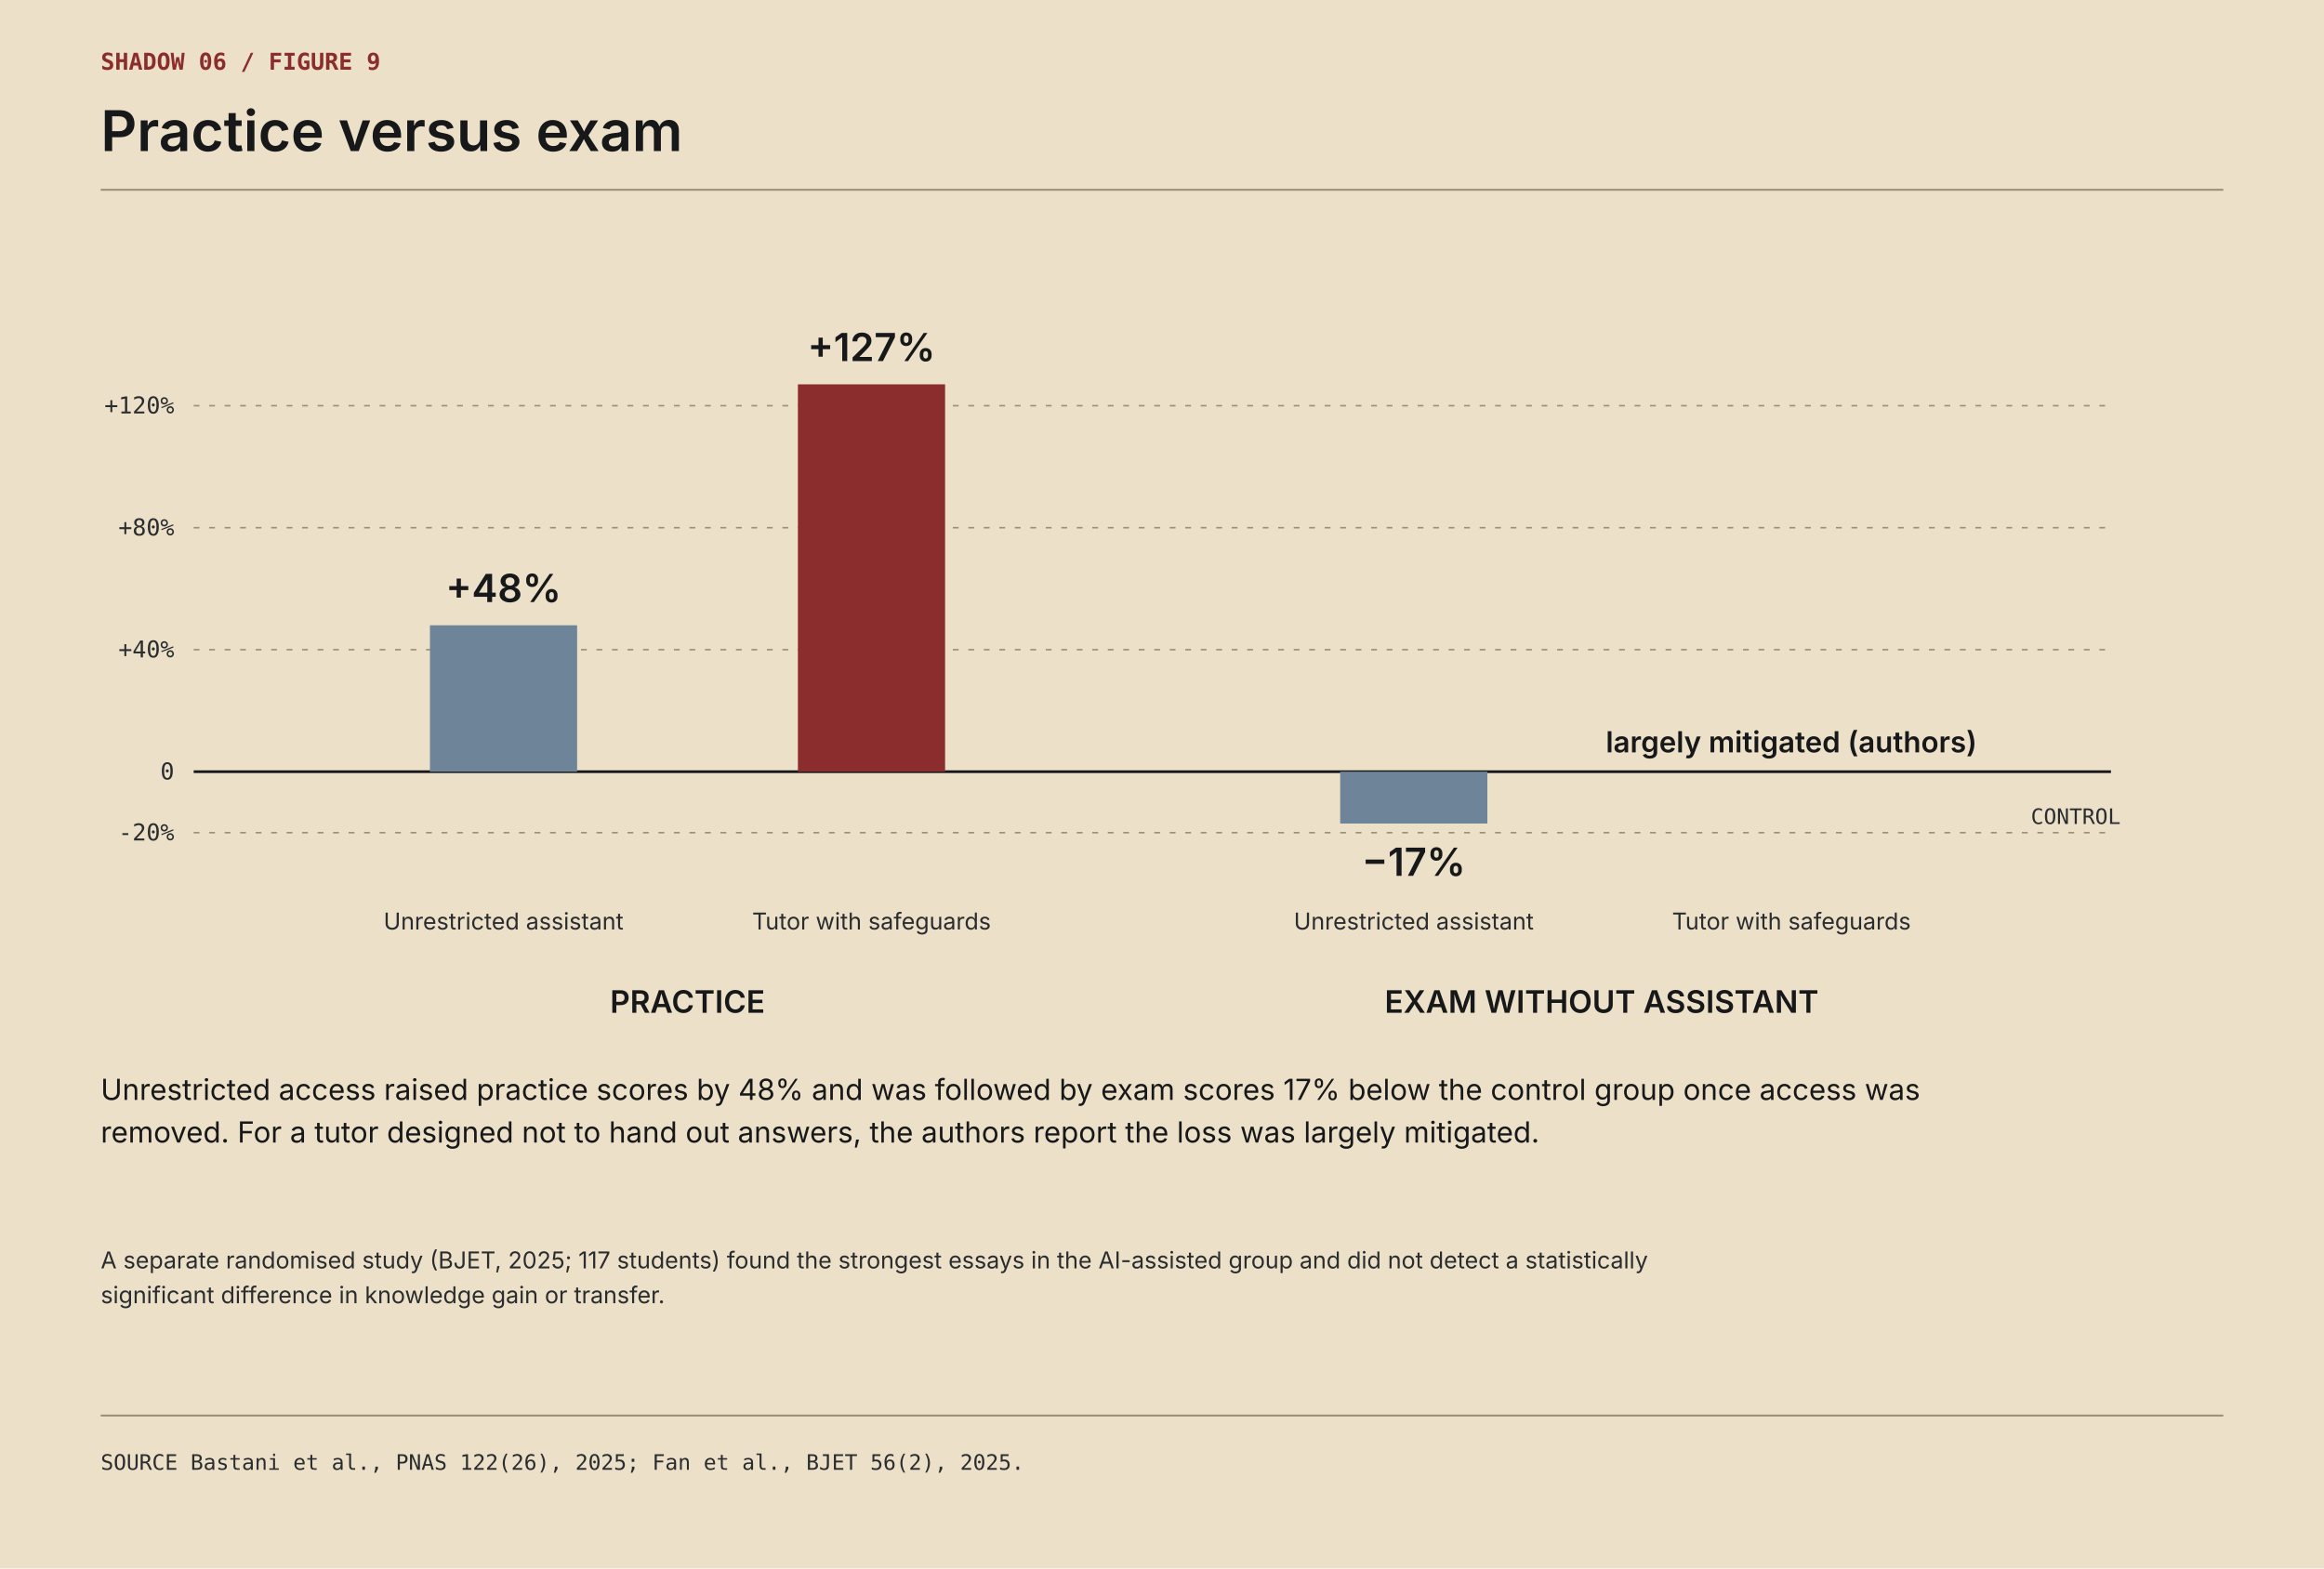
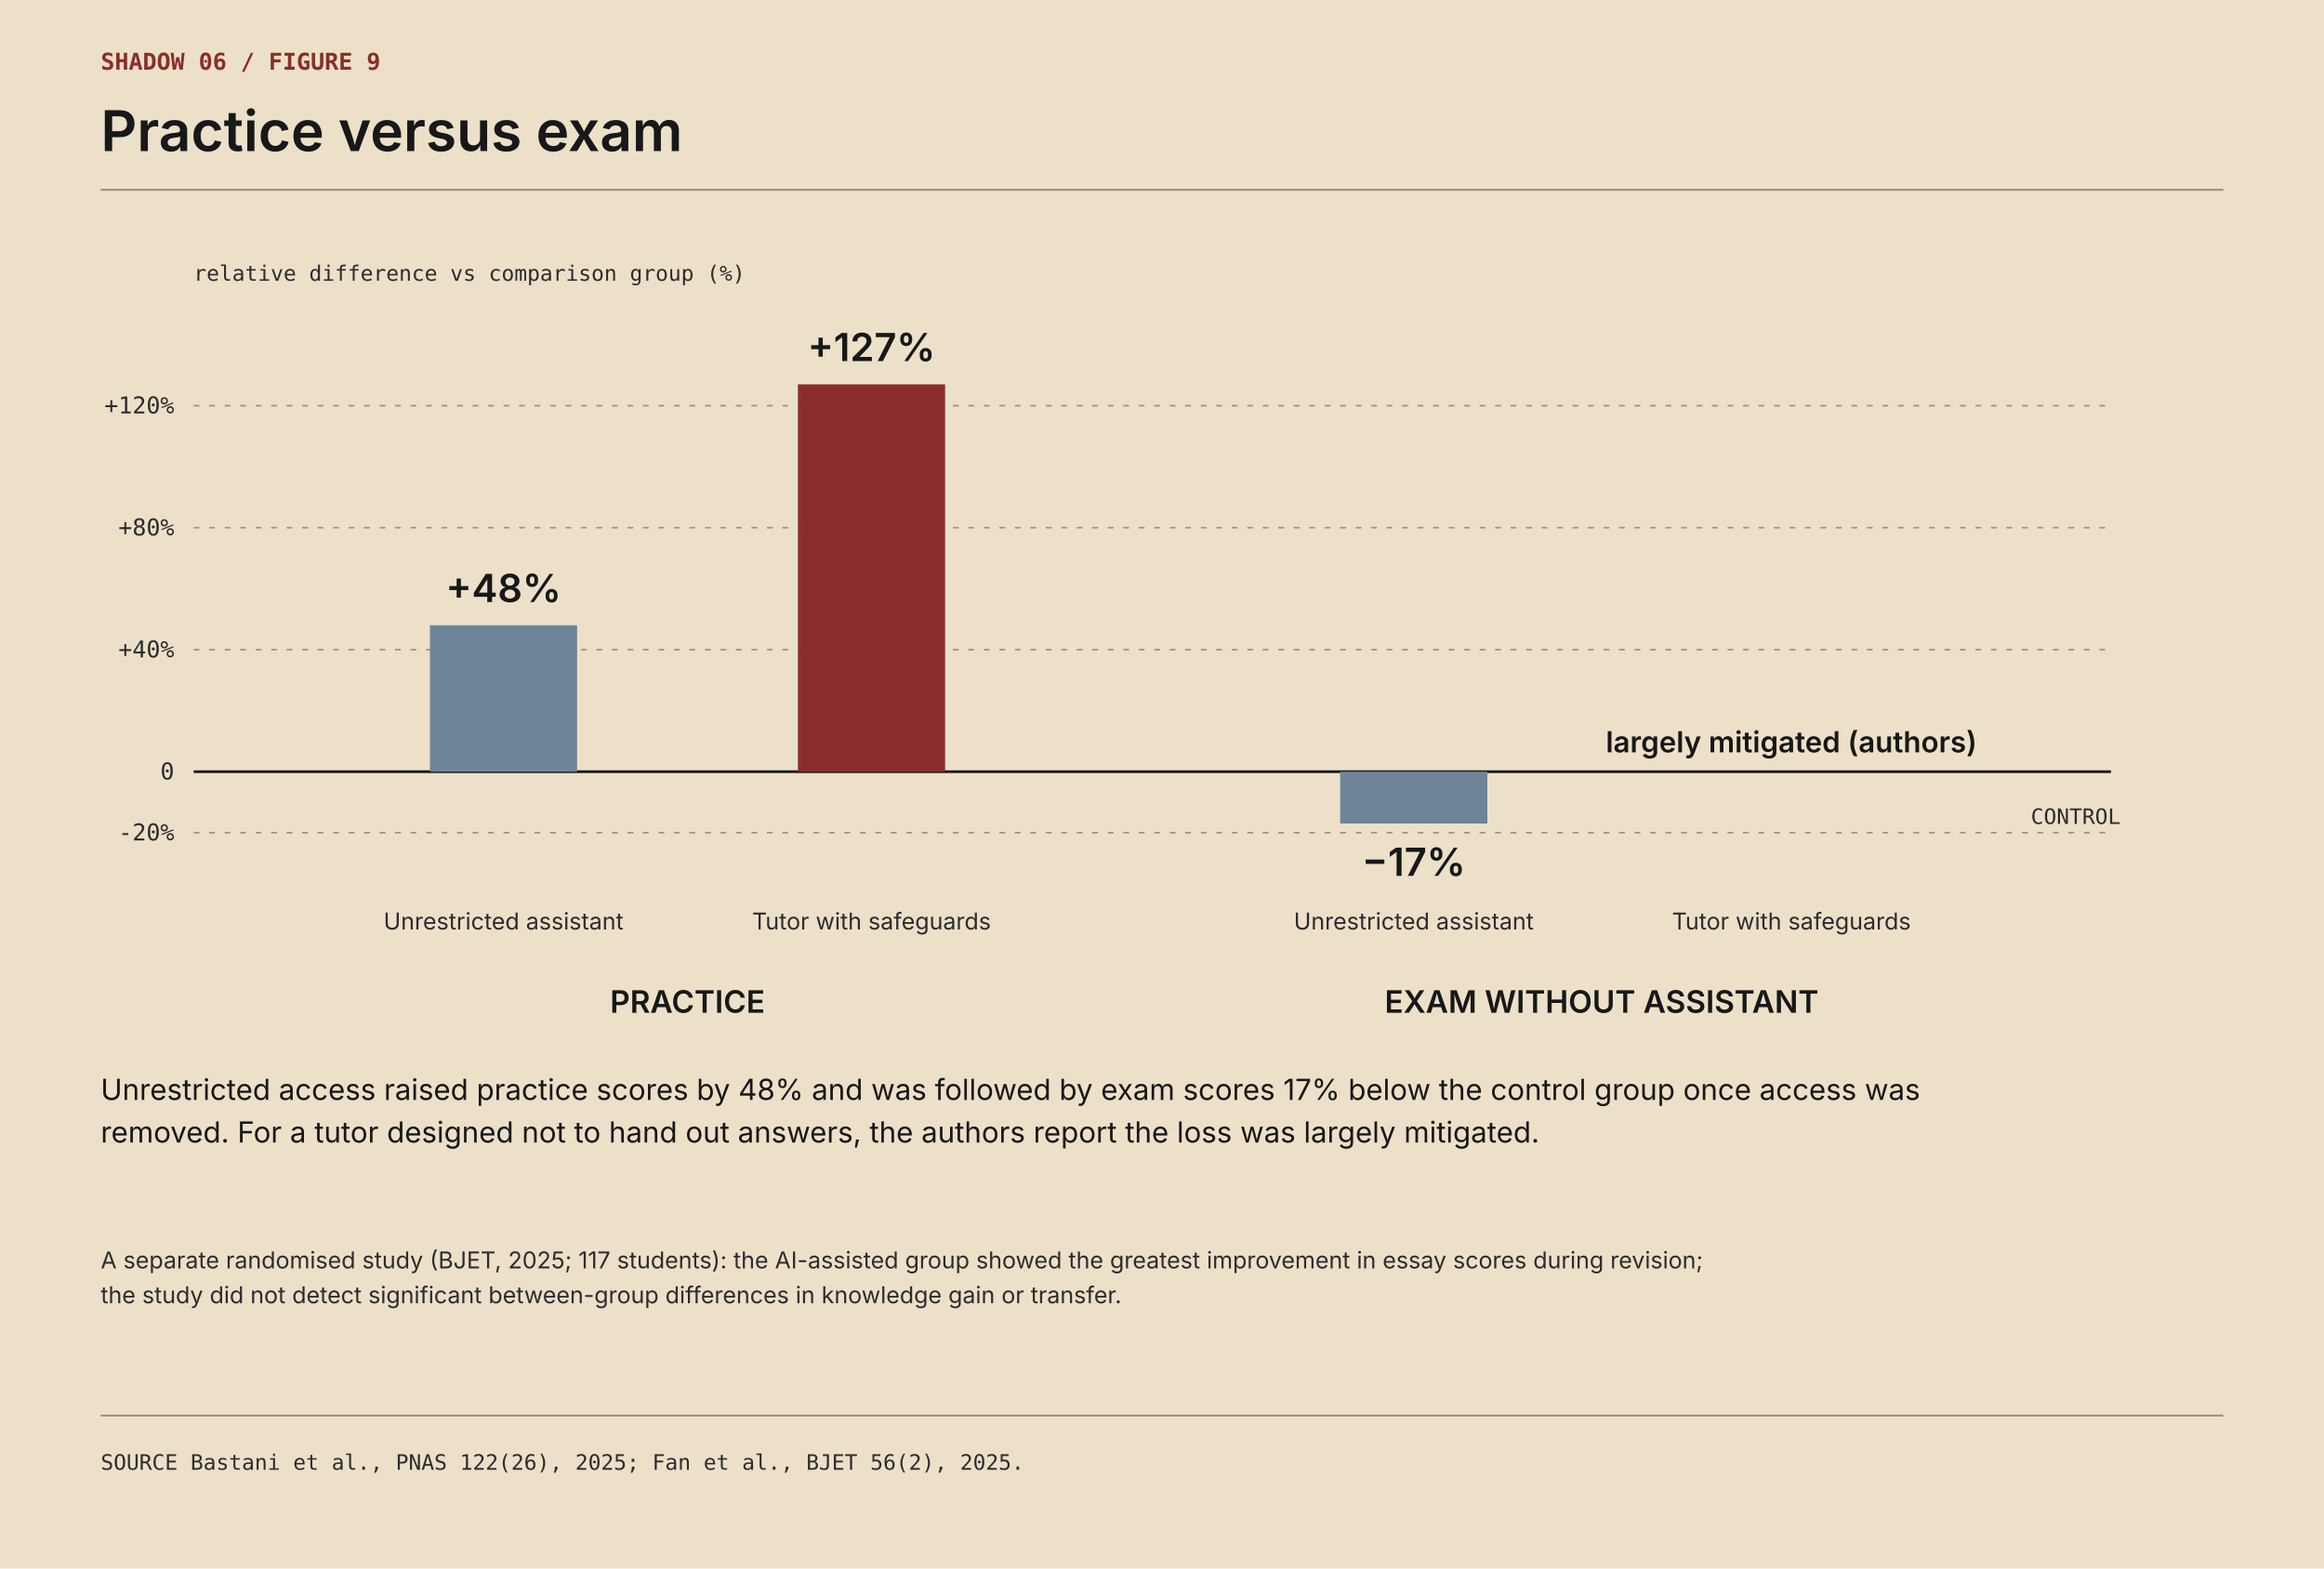
<svg xmlns="http://www.w3.org/2000/svg" width="1200" height="810" viewBox="0 0 1200 810" role="img" aria-labelledby="title desc">
  <rect width="1200" height="810" fill="#EDE0C8" />
  <text x="52" y="36" fill="#8B2D2D" font-family="JetBrains Mono,monospace" font-size="12" font-weight="600" text-anchor="start">SHADOW 06  /  FIGURE 9</text>
  <text x="52" y="78" fill="#161819" font-family="Inter,Arial,sans-serif" font-size="29" font-weight="600" text-anchor="start">Practice versus exam</text>
  <line x1="52" y1="98" x2="1148" y2="98" stroke="#9C907A" stroke-width="1" />
+   <g data-pack04-role="axis_label">
+     <text x="100" y="145" fill="#2A2D2F" font-family="JetBrains Mono,monospace" font-size="11" font-weight="400" text-anchor="start">relative difference vs comparison group (%)</text>
+   </g>
  <line x1="100" y1="430" x2="1090" y2="430" stroke="#9C907A" stroke-width="0.8" stroke-dasharray="3 5" />
  <text x="90" y="434" fill="#2A2D2F" font-family="JetBrains Mono,monospace" font-size="12" font-weight="400" text-anchor="end">-20%</text>
  <line x1="100" y1="398.5" x2="1090" y2="398.5" stroke="#161819" stroke-width="1.4" />
  <text x="90" y="402.5" fill="#2A2D2F" font-family="JetBrains Mono,monospace" font-size="12" font-weight="400" text-anchor="end">0</text>
  <line x1="100" y1="335.5" x2="1090" y2="335.5" stroke="#9C907A" stroke-width="0.8" stroke-dasharray="3 5" />
  <text x="90" y="339.5" fill="#2A2D2F" font-family="JetBrains Mono,monospace" font-size="12" font-weight="400" text-anchor="end">+40%</text>
  <line x1="100" y1="272.5" x2="1090" y2="272.5" stroke="#9C907A" stroke-width="0.8" stroke-dasharray="3 5" />
  <text x="90" y="276.5" fill="#2A2D2F" font-family="JetBrains Mono,monospace" font-size="12" font-weight="400" text-anchor="end">+80%</text>
  <line x1="100" y1="209.5" x2="1090" y2="209.5" stroke="#9C907A" stroke-width="0.8" stroke-dasharray="3 5" />
  <text x="90" y="213.5" fill="#2A2D2F" font-family="JetBrains Mono,monospace" font-size="12" font-weight="400" text-anchor="end">+120%</text>
  <text x="1095" y="425.5" fill="#2A2D2F" font-family="JetBrains Mono,monospace" font-size="11" font-weight="400" text-anchor="end">CONTROL</text>
  <rect x="222" y="322.9" width="76" height="75.6" fill="#6E8499" data-row="0" data-field="practice_vs_control_pct" data-value="48" data-zero="398.5" data-scale="1.575" />
  <text x="260" y="310.9" fill="#161819" font-family="Inter,Arial,sans-serif" font-size="20" font-weight="600" text-anchor="middle">+48%</text>
  <rect x="412" y="198.475" width="76" height="200.025" fill="#8B2D2D" data-row="1" data-field="practice_vs_control_pct" data-value="127" data-zero="398.5" data-scale="1.575" />
  <text x="450" y="186.475" fill="#161819" font-family="Inter,Arial,sans-serif" font-size="20" font-weight="600" text-anchor="middle">+127%</text>
  <rect x="692" y="398.5" width="76" height="26.775" fill="#6E8499" data-row="0" data-field="exam_vs_control_pct" data-value="-17" data-zero="398.5" data-scale="1.575" />
  <text x="730" y="452.275" fill="#161819" font-family="Inter,Arial,sans-serif" font-size="20" font-weight="600" text-anchor="middle" data-row="0" data-field="exam_label" data-value="−17%">−17%</text>
  <text x="925" y="388.5" fill="#161819" font-family="Inter,Arial,sans-serif" font-size="15" font-weight="600" text-anchor="middle" data-row="1" data-field="exam_label" data-value="largely mitigated (authors)">largely mitigated (authors)</text>
  <text x="260" y="480" fill="#2A2D2F" font-family="Inter,Arial,sans-serif" font-size="12" font-weight="400" text-anchor="middle" data-row="0" data-field="arm" data-value="Unrestricted assistant">Unrestricted assistant</text>
  <text x="450" y="480" fill="#2A2D2F" font-family="Inter,Arial,sans-serif" font-size="12" font-weight="400" text-anchor="middle" data-row="1" data-field="arm" data-value="Tutor with safeguards">Tutor with safeguards</text>
  <text x="730" y="480" fill="#2A2D2F" font-family="Inter,Arial,sans-serif" font-size="12" font-weight="400" text-anchor="middle">Unrestricted assistant</text>
  <text x="925" y="480" fill="#2A2D2F" font-family="Inter,Arial,sans-serif" font-size="12" font-weight="400" text-anchor="middle">Tutor with safeguards</text>
  <text x="355" y="523" fill="#161819" font-family="Inter,Arial,sans-serif" font-size="16" font-weight="600" text-anchor="middle">PRACTICE</text>
  <text x="827" y="523" fill="#161819" font-family="Inter,Arial,sans-serif" font-size="16" font-weight="600" text-anchor="middle">EXAM WITHOUT ASSISTANT</text>
  <text x="52" y="568" fill="#161819" font-family="Inter,Arial,sans-serif" font-size="15" font-weight="400" text-anchor="start">Unrestricted access raised practice scores by 48% and was followed by exam scores 17% below the control group once access was</text>
  <text x="52" y="590" fill="#161819" font-family="Inter,Arial,sans-serif" font-size="15" font-weight="400" text-anchor="start">removed. For a tutor designed not to hand out answers, the authors report the loss was largely mitigated.</text>
-   <text x="52" y="655" fill="#2A2D2F" font-family="Inter,Arial,sans-serif" font-size="12" font-weight="400" text-anchor="start">A separate randomised study (BJET, 2025; 117 students) found the strongest essays in the AI-assisted group and did not detect a statistically</text>
-   <text x="52" y="673" fill="#2A2D2F" font-family="Inter,Arial,sans-serif" font-size="12" font-weight="400" text-anchor="start">significant difference in knowledge gain or transfer.</text>
+   <g data-pack04-role="companion">
+     <text x="52" y="655" fill="#2A2D2F" font-family="Inter,Arial,sans-serif" font-size="12" font-weight="400" text-anchor="start">A separate randomised study (BJET, 2025; 117 students): the AI-assisted group showed the greatest improvement in essay scores during revision;</text>
+     <text x="52" y="673" fill="#2A2D2F" font-family="Inter,Arial,sans-serif" font-size="12" font-weight="400" text-anchor="start">the study did not detect significant between-group differences in knowledge gain or transfer.</text>
+   </g>
  <line x1="52" y1="731" x2="1148" y2="731" stroke="#9C907A" stroke-width="1" />
  <text x="52" y="759" fill="#2A2D2F" font-family="JetBrains Mono,monospace" font-size="11" font-weight="400" text-anchor="start">SOURCE  Bastani et al., PNAS 122(26), 2025; Fan et al., BJET 56(2), 2025.</text>
</svg>
